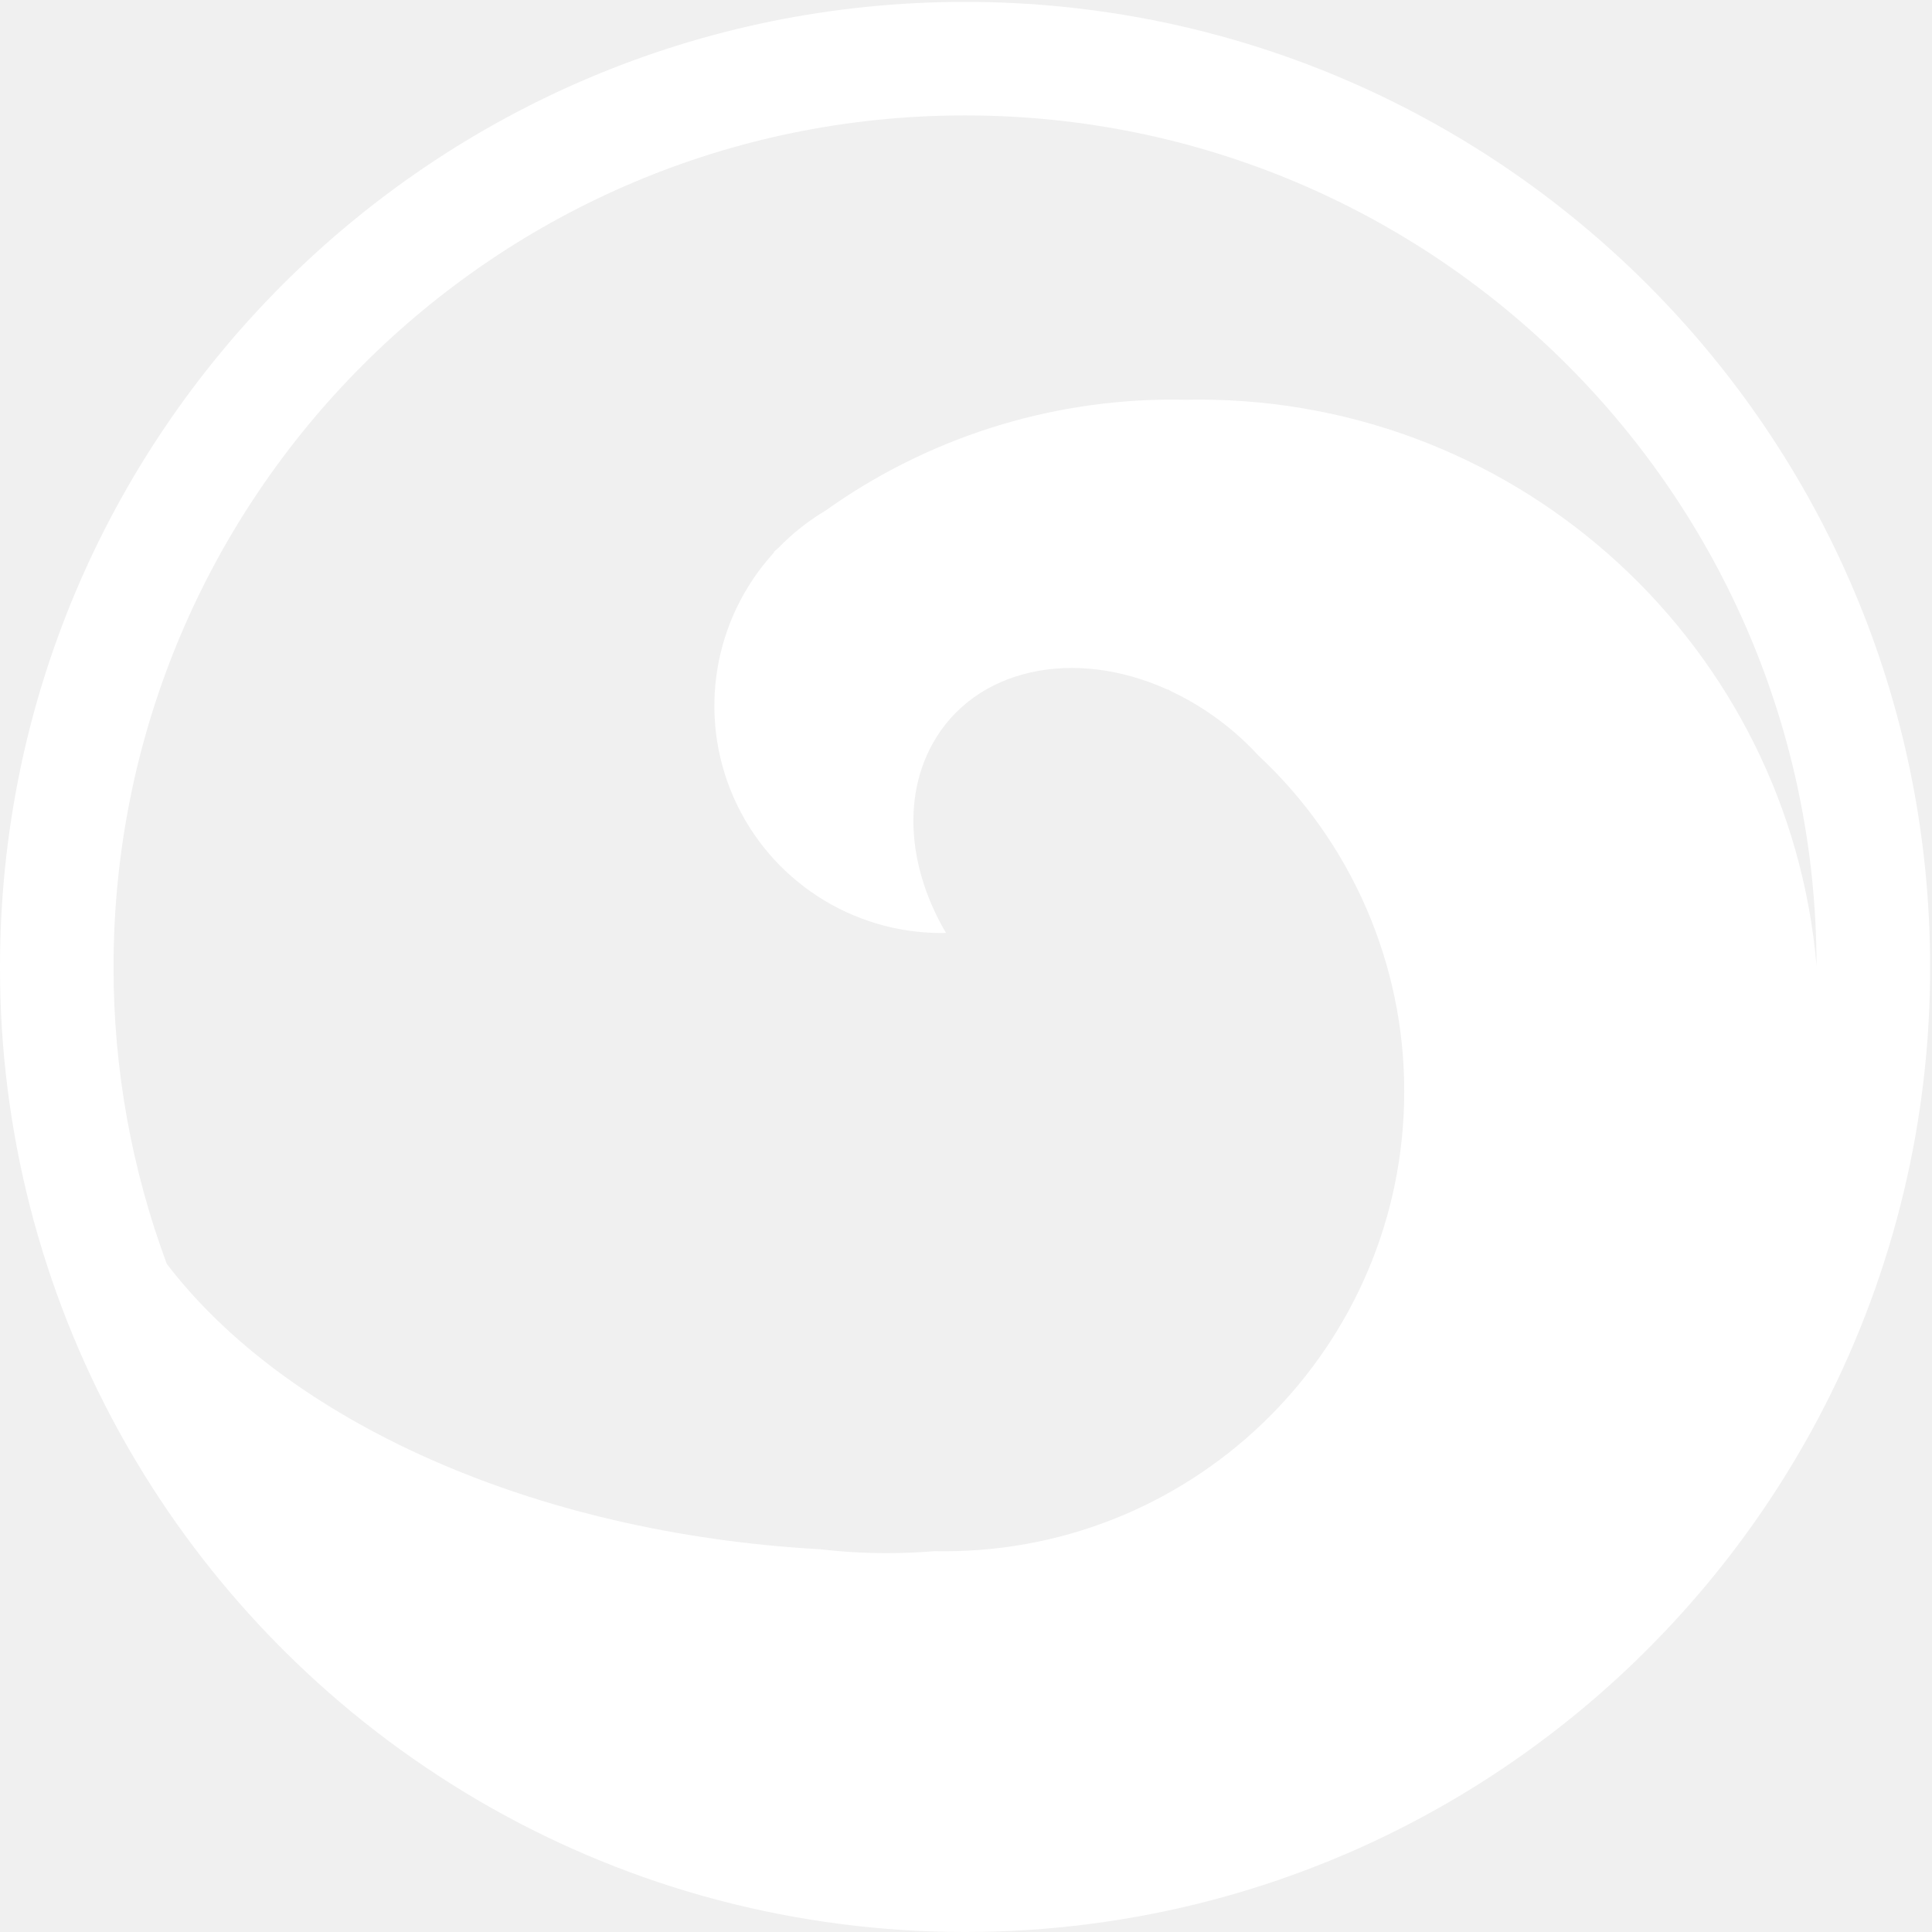
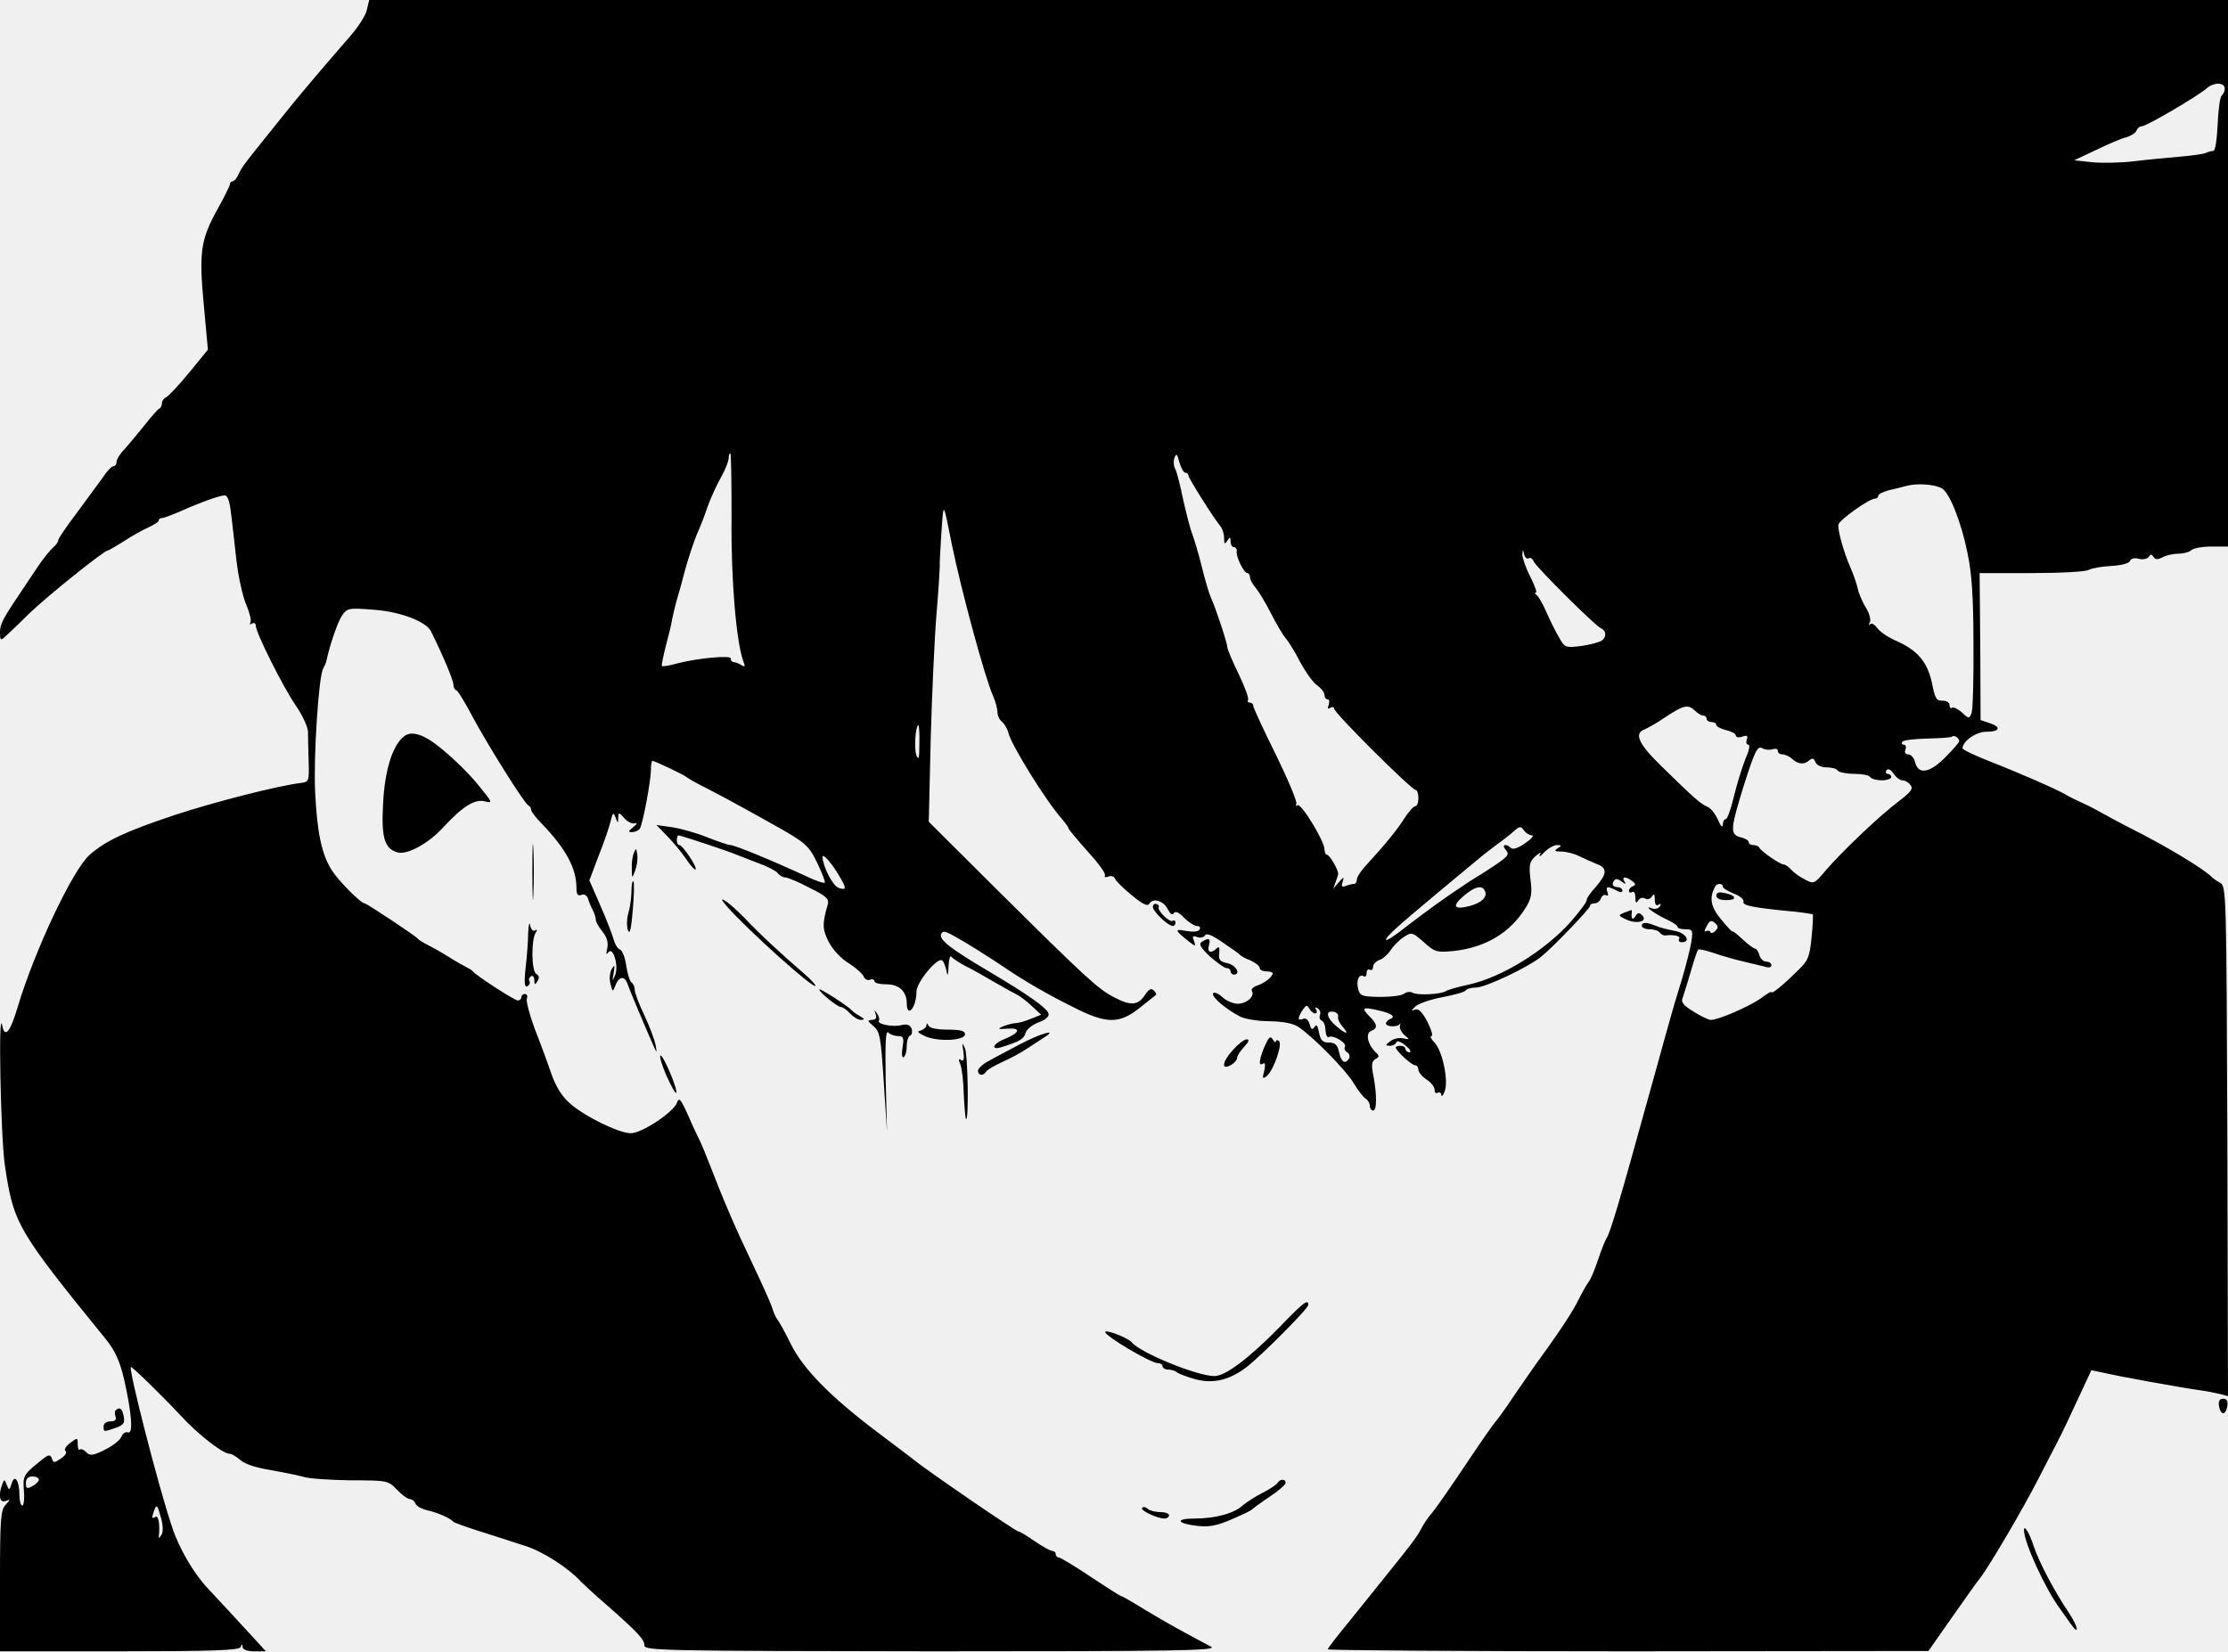
- <svg xmlns="http://www.w3.org/2000/svg" width="128" height="128" class="icon" p-id="11927" t="1575202564746" version="1.1" viewBox="0 0 1024 1024">
-   <defs>
-     <style type="text/css" />
-   </defs>
-   <path fill="#fff" d="M967.054 745.335q-1.483 2.897-2.997 5.763c-0.307 0.579-0.62 1.156-0.929 1.734q-1.06 1.987-2.131 3.965c-0.39 0.715-0.786 1.428-1.18 2.141q-0.971 1.762-1.951 3.519c-0.429 0.764-0.863 1.525-1.299 2.286q-0.949 1.671-1.907 3.337-0.677 1.172-1.364 2.339-0.951 1.625-1.913 3.246-0.699 1.177-1.407 2.348-0.967 1.605-1.945 3.203-0.712 1.165-1.432 2.326-0.994 1.598-1.998 3.197-0.718 1.138-1.439 2.274-1.033 1.619-2.079 3.231-0.708 1.099-1.421 2.186-1.092 1.669-2.198 3.328c-0.453 0.679-0.899 1.36-1.358 2.037q-1.199 1.785-2.423 3.558c-0.4 0.584-0.799 1.173-1.199 1.755q-1.468 2.121-2.957 4.224c-0.245 0.346-0.486 0.694-0.73 1.04q-3.769 5.305-7.668 10.51c-0.311 0.415-0.626 0.825-0.938 1.238q-1.474 1.954-2.96 3.896c-0.413 0.536-0.83 1.069-1.246 1.604q-1.355 1.747-2.721 3.486c-0.459 0.581-0.921 1.159-1.383 1.738q-1.322 1.66-2.653 3.31-0.723 0.893-1.453 1.781-1.324 1.618-2.658 3.229-0.737 0.887-1.48 1.77-1.347 1.609-2.709 3.206-0.734 0.862-1.473 1.72-1.399 1.623-2.807 3.235c-0.474 0.541-0.948 1.085-1.425 1.624q-1.475 1.672-2.966 3.331c-0.44 0.49-0.877 0.98-1.318 1.468q-1.611 1.778-3.238 3.542l-1.099 1.199q-1.879 2.024-3.78 4.029c-0.206 0.216-0.408 0.435-0.613 0.65q-6.807 7.158-13.886 14.053l-0.366 0.353q-2.136 2.075-4.296 4.127c-0.28 0.266-0.562 0.529-0.843 0.799q-1.934 1.828-3.885 3.637c-0.352 0.326-0.705 0.648-1.058 0.973q-1.863 1.715-3.742 3.415-0.575 0.518-1.153 1.035-1.855 1.665-3.726 3.313l-1.172 1.027q-1.893 1.654-3.796 3.29l-1.123 0.961q-1.974 1.682-3.964 3.345c-0.331 0.276-0.66 0.553-0.992 0.828q-2.12 1.762-4.262 3.497l-0.735 0.599q-2.398 1.939-4.812 3.85l-0.227 0.181q-13.041 10.29-26.755 19.746l-0.158 0.108q-2.613 1.798-5.252 3.568l-0.471 0.314q-2.498 1.671-5.014 3.313l-0.606 0.394q-2.474 1.608-4.967 3.189l-0.621 0.393q-2.522 1.592-5.064 3.158l-0.525 0.324q-2.646 1.624-5.314 3.218l-0.292 0.175a509.962 509.962 0 0 1-53.521 27.773l-0.106 0.048q-3.023 1.346-6.064 2.654l-0.14 0.049a508.13 508.13 0 0 1-70.641 24.376 514.996 514.996 0 0 1-262.331 0 508.279 508.279 0 0 1-120.743-49.252 513.267 513.267 0 0 1-102.973-76.91l-0.042-0.04q-2.287-2.206-4.548-4.439l-0.06-0.06q-2.26-2.233-4.496-4.496l-0.042-0.042A513.614 513.614 0 0 1 72.63 775.354l-0.035-0.059q-1.641-2.734-3.249-5.495l-0.049-0.084q-1.606-2.757-3.18-5.535l-0.037-0.065q-1.586-2.802-3.139-5.626A509.193 509.193 0 0 1 0.001 512.498C0.001 230.005 229.006 0.999 511.5 0.999s511.499 229.006 511.499 511.499a509.348 509.348 0 0 1-55.945 232.836zM511.5 61.175C262.244 61.175 60.177 263.242 60.177 512.498a450.331 450.331 0 0 0 28.23 157.399c63.386 82.819 193.265 142.76 346.273 151.239a305.601 305.601 0 0 0 35.36 2.058q12.86 0 25.399-1.052 2.53 0.053 5.071 0.053c134.625 0 243.761-109.136 243.761-243.761a243.019 243.019 0 0 0-77.343-178.051A150.571 150.571 0 0 0 639.075 376.671a146.21 146.21 0 0 0-18.304-10.27c-0.578-0.328-1.144-0.674-1.724-0.999 0 0.063 0.007 0.127 0.011 0.191-49.6-22.541-102.488-11.634-124.795 28.648-16.284 29.41-12.288 67.305 7.133 100.214-0.799 0.015-1.583 0.06-2.382 0.06a120.373 120.373 0 0 1-88.813-201.635c-0.01-0.133-0.015-0.268-0.025-0.4 0.799-0.712 1.611-1.406 2.417-2.109A120.813 120.813 0 0 1 437.572 270.613 316.654 316.654 0 0 1 621.892 211.793c2.255 0 4.496 0.039 6.743 0.085 2.248-0.045 4.489-0.085 6.743-0.085 171.932 0 313.007 132.021 327.438 300.214C962.551 262.975 760.594 61.175 511.5 61.175z" p-id="11928" />
+ <svg xmlns="http://www.w3.org/2000/svg" version="1.0" width="550.4pt" height="408pt" viewBox="0 0 550.4 408" preserveAspectRatio="xMidYMid meet">
+   <g transform="translate(0,408) scale(0.08,-0.08)" fill="#000000" stroke="none">
+     <path d="M1133 5070 c-3 -17 -29 -57 -57 -88 -28 -32 -62 -72 -76 -88 -14 -16 -38 -45 -55 -65 -16 -19 -46 -55 -65 -79 -19 -24 -48 -60 -65 -81 -61 -76 -67 -84 -78 -106 -5 -13 -14 -23 -19 -23 -4 0 -8 -4 -8 -9 0 -4 -18 -41 -41 -82 -50 -91 -55 -131 -39 -298 l12 -131 -58 -71 c-32 -39 -64 -73 -71 -76 -7 -3 -13 -11 -13 -18 0 -7 -3 -15 -8 -17 -4 -1 -25 -25 -47 -53 -22 -27 -50 -61 -62 -74 -13 -13 -23 -30 -23 -37 0 -8 -4 -14 -10 -14 -5 0 -20 -15 -32 -34 -13 -18 -49 -67 -80 -109 -32 -42 -58 -80 -58 -85 0 -5 -7 -16 -16 -23 -9 -8 -28 -31 -43 -53 -14 -21 -37 -55 -51 -76 -62 -92 -70 -107 -70 -133 0 -24 2 -26 14 -15 8 7 43 40 77 74 61 58 231 194 242 194 3 0 25 13 49 28 24 16 58 35 76 43 17 8 32 17 32 21 0 5 5 8 10 8 6 0 29 9 53 19 64 29 126 51 141 51 9 0 15 -18 19 -52 4 -29 11 -96 17 -148 6 -52 20 -115 31 -139 10 -24 16 -48 12 -54 -3 -6 -1 -7 5 -3 7 4 12 1 12 -7 0 -21 84 -189 124 -247 20 -29 36 -64 37 -79 0 -14 1 -55 2 -91 2 -62 1 -65 -23 -68 -74 -9 -272 -60 -390 -99 -153 -51 -214 -80 -263 -123 -52 -45 -171 -298 -222 -469 -23 -78 -40 -99 -48 -59 -13 67 -5 -343 8 -431 27 -181 37 -199 315 -541 25 -32 40 -64 53 -119 24 -107 29 -171 12 -165 -7 3 -16 -3 -20 -13 -3 -10 -26 -28 -50 -40 -38 -19 -47 -20 -59 -8 -7 8 -16 11 -20 8 -3 -4 -6 4 -6 16 0 21 0 22 -24 4 -13 -10 -19 -21 -14 -24 6 -4 0 -14 -13 -23 -22 -15 -24 -15 -29 0 -5 14 -11 12 -40 -12 -48 -39 -50 -43 -46 -91 2 -24 -1 -43 -5 -43 -5 0 -9 15 -9 33 0 44 -15 66 -24 35 -7 -21 -8 -22 -15 -4 -7 18 -8 18 -14 2 -13 -34 -8 -59 10 -52 16 6 16 6 0 -12 -15 -16 -17 -46 -17 -235 l0 -217 369 0 c286 0 370 3 374 13 4 10 6 10 6 0 1 -8 15 -13 37 -13 l35 0 -43 47 c-46 50 -106 115 -137 148 -43 46 -89 124 -110 190 -42 124 -134 485 -127 493 3 3 100 -92 153 -149 53 -58 131 -119 152 -119 7 0 21 -9 33 -19 12 -12 48 -24 92 -31 39 -7 85 -16 102 -21 18 -6 84 -10 147 -11 114 0 116 -1 143 -29 15 -16 33 -29 40 -29 6 0 14 -6 17 -14 3 -8 20 -17 38 -21 31 -7 68 -23 79 -35 3 -3 39 -16 80 -29 41 -13 104 -33 140 -45 56 -17 136 -69 175 -112 6 -6 39 -37 75 -68 98 -86 120 -109 120 -128 0 -16 55 -17 888 -18 756 0 883 2 862 14 -14 7 -50 27 -80 43 -30 16 -86 48 -124 71 -37 23 -70 42 -73 42 -3 0 -45 27 -95 60 -49 33 -94 60 -99 60 -5 0 -9 5 -9 10 0 6 -5 10 -11 10 -6 0 -30 14 -54 30 -24 17 -46 30 -50 30 -8 0 -287 191 -325 223 -8 6 -60 46 -115 87 -140 106 -225 192 -263 269 -17 35 -36 69 -41 75 -5 6 -12 22 -16 35 -4 14 -31 74 -60 135 -55 115 -90 197 -131 303 -13 34 -28 70 -33 80 -5 10 -22 45 -36 78 -24 53 -28 57 -35 38 -12 -29 -108 -93 -142 -93 -37 0 -145 53 -189 93 -24 21 -43 52 -57 92 -11 33 -34 95 -51 138 -16 44 -27 85 -24 93 3 8 0 14 -6 14 -6 0 -11 -4 -11 -10 0 -5 -5 -10 -11 -10 -10 0 -129 77 -139 90 -3 4 -12 9 -20 13 -8 4 -33 18 -55 32 -22 14 -51 30 -65 37 -14 7 -27 15 -30 19 -7 9 -158 109 -164 109 -12 0 -79 68 -100 100 -33 50 -47 120 -53 247 -5 106 11 356 25 378 3 5 7 15 9 20 12 56 35 121 48 142 17 25 20 26 96 20 82 -5 165 -36 180 -67 39 -79 69 -151 69 -164 0 -8 4 -16 9 -18 5 -1 28 -39 51 -83 48 -89 160 -268 172 -273 5 -2 8 -8 8 -13 0 -5 15 -25 33 -43 74 -77 107 -137 107 -198 0 -20 4 -26 15 -22 9 4 17 -1 21 -12 3 -11 10 -27 15 -36 5 -10 9 -23 9 -29 0 -6 9 -23 21 -37 14 -18 18 -34 14 -52 -4 -16 -3 -20 3 -12 15 22 34 -43 21 -71 -8 -19 -9 -18 -4 8 4 25 3 27 -6 12 -6 -10 -8 -30 -4 -45 7 -27 7 -27 16 -4 10 26 27 29 36 5 6 -18 60 -146 81 -193 11 -24 11 -24 6 5 -4 17 -19 57 -35 91 -16 33 -29 68 -29 77 0 9 -4 18 -9 22 -6 3 -13 26 -17 51 -3 25 -12 48 -19 51 -7 2 -16 16 -20 31 -4 15 -22 62 -41 105 l-34 78 29 77 c17 42 33 90 37 107 6 26 8 27 15 10 7 -19 8 -19 8 -1 1 18 2 18 19 -1 9 -11 24 -18 32 -16 10 3 8 -1 -4 -11 -17 -14 -17 -16 -4 -16 9 0 20 5 24 11 9 15 34 147 34 182 0 15 2 27 5 27 7 0 99 -44 105 -50 3 -3 32 -20 65 -36 33 -17 83 -44 110 -59 28 -15 68 -38 90 -50 102 -57 112 -65 139 -121 15 -31 25 -58 23 -60 -3 -3 -29 6 -58 20 -97 45 -220 96 -233 96 -7 0 -39 11 -72 24 -32 13 -81 27 -108 31 l-49 7 32 -33 c18 -18 45 -50 59 -71 14 -21 27 -36 30 -33 6 6 -40 75 -50 75 -5 0 -8 7 -8 15 0 8 2 15 5 15 7 0 158 -50 180 -60 11 -4 41 -16 67 -26 26 -9 53 -23 59 -30 6 -8 17 -14 24 -14 7 0 41 -14 75 -32 52 -26 61 -34 56 -52 -17 -59 -17 -75 3 -115 12 -23 38 -52 62 -66 22 -14 43 -33 46 -41 3 -8 12 -13 19 -10 8 3 14 1 14 -4 0 -6 16 -10 36 -10 40 0 63 -21 64 -57 0 -50 30 -16 30 35 1 30 67 109 80 95 5 -4 10 -19 13 -33 3 -17 5 -13 6 15 1 22 5 36 9 30 4 -5 23 -18 42 -28 19 -9 58 -31 85 -47 28 -16 59 -34 70 -39 11 -5 33 -21 50 -37 l30 -28 -30 -12 c-17 -7 -39 -14 -50 -14 -11 -1 -29 -6 -40 -11 -16 -7 -12 -8 17 -6 43 3 37 -13 -12 -33 -35 -14 -41 -35 -7 -24 55 17 69 25 74 44 3 11 21 25 39 32 21 7 34 18 32 27 -4 17 -60 57 -183 130 -120 71 -155 98 -149 116 5 11 12 10 42 -7 35 -19 102 -61 166 -104 55 -37 121 -75 199 -114 104 -53 143 -53 206 -3 25 20 48 38 50 40 3 2 0 8 -6 14 -8 8 -16 4 -28 -15 -21 -31 -43 -33 -93 -7 -50 25 -93 65 -354 324 l-220 219 6 256 c4 142 12 316 18 387 6 72 10 137 10 145 -1 8 2 56 5 105 7 97 5 100 32 -35 27 -134 101 -409 127 -468 8 -18 14 -41 14 -51 0 -10 6 -24 14 -30 8 -7 17 -22 20 -35 10 -39 116 -210 165 -265 11 -13 21 -27 21 -30 0 -3 27 -35 59 -71 33 -36 57 -69 53 -74 -3 -5 2 -7 11 -3 8 3 18 0 20 -7 3 -7 26 -30 52 -51 35 -29 49 -35 54 -26 12 19 44 9 57 -17 8 -15 14 -20 19 -12 4 7 15 3 32 -15 14 -14 32 -25 40 -25 8 0 11 -5 7 -11 -4 -7 -20 -8 -42 -4 -37 7 -35 2 12 -35 18 -14 19 -13 13 4 -6 14 -4 17 10 12 9 -4 20 -1 24 5 5 8 22 1 55 -22 27 -18 51 -35 54 -39 3 -3 17 -11 33 -17 15 -7 27 -17 27 -23 0 -5 9 -10 20 -10 11 0 20 -3 20 -6 0 -11 -26 -31 -48 -38 -12 -4 -20 -12 -16 -17 9 -16 -16 -39 -44 -39 -14 0 -36 9 -48 21 -12 11 -25 16 -28 11 -6 -10 38 -48 84 -72 14 -7 54 -14 90 -14 44 -1 74 -7 90 -18 46 -31 146 -133 170 -173 13 -22 30 -44 37 -48 7 -4 13 -15 13 -22 0 -8 5 -15 10 -15 12 0 12 49 1 108 -7 33 -5 44 6 51 13 7 13 10 0 22 -24 24 -31 58 -13 65 21 8 20 20 -5 45 -26 26 -22 30 25 19 42 -9 58 -20 39 -27 -7 -3 -13 -9 -13 -14 0 -11 37 -12 43 -1 2 4 2 1 0 -7 -2 -7 5 -20 14 -28 17 -14 17 -14 -4 -10 -12 3 -30 -1 -40 -9 -16 -12 -16 -13 -1 -14 9 0 18 5 20 11 2 6 14 2 28 -10 14 -11 19 -20 13 -21 -7 0 -13 5 -13 10 0 6 -7 10 -15 10 -8 0 -15 -2 -15 -5 0 -10 49 -55 60 -55 5 0 10 -6 10 -14 0 -7 11 -21 25 -30 14 -9 25 -23 25 -32 0 -8 4 -12 10 -9 6 3 10 0 11 -7 0 -7 5 -2 10 11 13 33 -7 127 -32 152 -10 10 -14 19 -9 19 6 0 0 20 -12 44 -16 30 -28 42 -38 38 -13 -5 -13 -4 0 9 9 9 46 22 83 29 37 7 70 16 73 21 3 5 17 9 32 9 29 0 162 63 202 96 37 30 150 148 150 156 0 5 6 8 14 8 8 0 17 7 20 16 3 8 10 12 16 9 6 -3 7 1 4 9 -7 19 0 20 27 6 13 -7 19 -7 19 0 0 5 -7 10 -15 10 -16 0 -20 12 -8 23 3 4 13 1 21 -6 13 -9 14 -9 8 1 -9 15 4 16 24 1 11 -8 12 -12 3 -16 -7 -2 -13 -9 -13 -14 0 -6 5 -7 10 -4 6 3 10 -4 10 -17 0 -17 3 -19 9 -9 5 8 14 10 21 6 7 -4 16 -2 21 6 6 10 9 8 9 -9 0 -15 4 -21 12 -16 7 5 8 3 4 -5 -5 -7 -15 -10 -23 -7 -30 12 -2 -11 36 -30 23 -10 41 -22 41 -26 0 -5 11 -8 24 -8 23 0 24 -3 19 -38 -3 -20 -16 -71 -28 -112 -13 -41 -33 -109 -44 -150 -12 -41 -43 -156 -71 -255 -75 -272 -109 -387 -119 -399 -4 -6 -16 -36 -26 -66 -10 -30 -23 -62 -30 -70 -6 -8 -20 -33 -31 -55 -17 -35 -58 -98 -129 -195 -11 -15 -42 -61 -70 -101 -27 -41 -53 -76 -56 -79 -4 -3 -46 -63 -94 -135 -48 -72 -95 -139 -105 -150 -10 -11 -24 -32 -31 -46 -13 -25 -31 -49 -107 -143 -18 -23 -39 -48 -45 -56 -7 -9 -40 -50 -74 -92 -35 -42 -63 -79 -63 -82 0 -3 417 -6 928 -6 l927 1 70 100 c39 55 79 113 91 127 28 37 130 210 177 302 21 41 49 95 62 120 13 25 41 84 63 132 l40 86 39 -8 c45 -11 240 -46 298 -54 22 -3 50 -9 63 -12 l22 -6 -2 787 c-3 776 -3 788 -23 799 -11 6 -22 14 -25 17 -22 24 -146 99 -255 153 -27 14 -61 32 -75 40 -14 8 -43 24 -65 34 -22 10 -49 23 -60 30 -26 15 -130 61 -232 101 -46 18 -83 36 -83 40 2 23 42 51 74 51 42 0 47 15 9 27 l-27 9 -1 227 -2 227 159 0 c88 0 168 4 178 10 10 5 42 11 70 12 31 2 54 8 57 15 3 8 14 11 28 7 13 -3 26 0 30 6 6 9 9 9 15 0 6 -9 13 -9 28 -1 11 6 34 11 49 11 16 0 34 5 40 11 6 6 34 11 62 11 l51 0 0 844 0 844 -2870 0 -2870 0 -7 -30z m5737 -244 c0 -7 -4 -16 -10 -22 -5 -5 -10 -45 -12 -89 -2 -44 -7 -80 -13 -81 -5 0 -17 -3 -25 -7 -8 -3 -44 -8 -80 -11 -36 -3 -99 -9 -140 -14 -41 -5 -100 -6 -130 -3 l-55 6 68 32 c37 18 79 36 93 39 14 4 28 13 31 20 3 8 10 14 17 14 14 0 171 92 200 117 22 20 56 19 56 -1z m-4611 -1328 c-2 -190 15 -385 37 -442 6 -15 4 -17 -7 -10 -8 5 -18 9 -24 9 -5 1 -9 5 -8 11 2 11 -100 2 -166 -15 -24 -7 -45 -10 -47 -8 -2 1 4 30 12 62 9 33 18 69 19 80 2 11 8 36 13 55 6 19 19 67 29 105 11 39 27 86 35 105 9 19 24 58 33 85 10 28 29 69 42 92 13 23 23 49 23 57 0 9 2 16 5 16 3 0 4 -91 4 -202z m1401 142 c6 0 10 -4 10 -9 0 -8 80 -135 100 -158 5 -7 10 -22 10 -35 0 -19 2 -20 10 -8 8 13 10 12 10 -2 0 -10 5 -18 10 -18 6 0 10 -6 9 -12 -3 -17 22 -68 33 -68 4 0 8 -6 8 -13 0 -7 8 -22 18 -33 9 -11 31 -47 47 -79 17 -33 37 -67 45 -76 8 -9 29 -42 45 -74 17 -31 40 -64 53 -72 12 -9 22 -22 22 -29 0 -8 4 -14 10 -14 5 0 6 -7 3 -17 -4 -11 -3 -14 5 -9 7 4 12 2 12 -3 0 -13 239 -251 252 -251 4 0 8 -11 8 -25 0 -14 -4 -25 -10 -25 -5 0 -20 -17 -33 -37 -23 -37 -63 -85 -119 -146 -16 -17 -28 -36 -28 -43 0 -8 -4 -14 -9 -14 -5 0 -17 -3 -25 -6 -12 -5 -15 -2 -10 12 5 17 4 17 -12 -1 l-17 -20 7 20 c4 11 8 22 8 25 3 10 -26 60 -34 60 -4 0 -8 7 -8 17 0 25 -72 143 -83 136 -6 -3 -7 -2 -4 4 4 5 -25 74 -63 152 -39 78 -70 146 -70 151 0 6 -5 10 -11 10 -5 0 -8 4 -5 8 3 5 -10 41 -29 80 -19 39 -35 77 -35 83 0 12 -35 119 -51 154 -5 11 -18 54 -28 95 -10 41 -24 86 -29 100 -6 14 -18 61 -28 105 -9 44 -20 88 -25 97 -5 9 -6 25 -2 35 6 14 8 11 15 -15 5 -17 13 -32 18 -32z m2336 -48 c24 -13 60 -103 80 -202 13 -63 18 -136 18 -280 1 -107 -2 -203 -6 -213 -7 -17 -9 -17 -29 2 -12 11 -26 18 -31 15 -4 -3 -8 1 -8 9 0 7 -9 13 -22 13 -18 -1 -23 7 -32 54 -14 65 -44 101 -109 130 -26 11 -52 29 -60 40 -8 11 -17 17 -22 12 -5 -4 -5 -1 -1 6 4 7 -1 27 -12 45 -11 17 -23 46 -26 62 -4 17 -14 44 -21 60 -22 50 -41 119 -38 135 4 15 95 80 113 80 5 0 10 4 10 9 0 5 15 12 33 17 17 4 43 10 57 14 33 8 84 4 106 -8z m-1275 -216 c5 3 12 -2 15 -10 7 -17 189 -198 207 -206 17 -7 19 -26 4 -38 -7 -5 -35 -13 -63 -17 -50 -6 -52 -6 -70 27 -11 18 -28 53 -39 78 -11 25 -24 48 -30 52 -5 4 -7 8 -2 8 4 0 -4 22 -18 50 -14 27 -24 57 -24 67 1 17 2 17 6 0 2 -9 9 -15 14 -11z m513 -471 c8 -8 19 -15 25 -15 6 0 11 -4 11 -10 0 -5 7 -10 15 -10 8 0 15 -4 15 -9 0 -5 14 -12 30 -16 17 -4 30 -11 30 -16 0 -6 9 -8 20 -4 15 5 18 3 14 -9 -3 -9 -1 -16 5 -16 6 0 2 -19 -10 -46 -10 -26 -26 -77 -35 -115 -9 -38 -20 -69 -25 -69 -5 0 -9 -8 -9 -17 -1 -11 -7 -4 -15 15 -8 18 -22 36 -32 40 -20 8 -41 26 -143 126 -70 68 -85 101 -52 113 9 4 35 18 57 33 64 43 77 46 99 25z m-2395 -102 c0 -44 -2 -53 -9 -36 -8 20 -3 93 6 93 2 0 4 -26 3 -57z m3211 8 c0 -4 -19 -26 -42 -49 -48 -49 -84 -56 -94 -17 -3 14 -13 25 -21 25 -9 0 -13 6 -9 15 3 8 1 15 -5 15 -6 0 -8 4 -5 9 3 5 38 9 78 10 39 1 74 3 76 6 6 6 22 -4 22 -14z m-576 -25 c9 3 16 1 16 -5 0 -6 6 -11 14 -11 8 0 21 -6 28 -12 19 -18 38 -21 54 -7 11 9 15 8 20 -5 4 -9 18 -16 34 -16 16 0 32 -4 35 -10 3 -5 26 -10 50 -10 24 0 47 -4 50 -10 3 -5 19 -10 36 -10 16 0 29 5 29 10 0 6 -5 10 -11 10 -5 0 -7 5 -4 11 5 6 13 3 22 -10 8 -12 20 -21 27 -21 8 0 19 -6 25 -14 10 -12 3 -21 -36 -51 -60 -45 -176 -156 -225 -213 -36 -43 -37 -43 -65 -28 -16 8 -35 22 -42 30 -8 9 -18 16 -23 16 -11 0 -72 42 -76 53 -2 4 -10 7 -18 7 -8 0 -14 4 -14 9 0 5 -11 12 -25 15 -34 9 -32 25 12 167 33 102 40 116 55 108 9 -5 24 -6 32 -3z m-743 -266 c7 0 -2 -11 -21 -24 -21 -15 -39 -21 -44 -15 -16 15 -30 10 -17 -5 14 -17 11 -20 -64 -69 -28 -17 -58 -36 -66 -42 -48 -31 -124 -86 -178 -128 -33 -27 -61 -44 -61 -40 0 10 26 34 160 146 52 43 108 90 124 103 16 14 43 34 60 47 17 12 40 30 51 40 18 16 21 16 31 2 6 -8 17 -15 25 -15z m79 -40 c-12 -8 -9 -10 11 -10 14 0 39 -6 55 -14 16 -8 41 -19 56 -25 32 -12 31 -30 -5 -71 -15 -16 -27 -34 -27 -38 0 -8 -17 -31 -48 -67 -79 -90 -215 -174 -317 -196 -33 -7 -64 -16 -70 -20 -14 -10 -88 -14 -103 -5 -7 4 -19 3 -26 -3 -7 -6 -40 -10 -74 -10 -56 1 -63 3 -68 25 -7 26 3 47 17 39 5 -4 9 1 9 10 0 9 5 13 10 10 6 -3 10 1 10 9 0 8 9 17 19 21 11 3 26 17 35 30 9 14 27 32 41 41 24 16 26 15 62 -16 34 -31 40 -32 93 -27 98 11 173 56 221 133 18 29 21 45 15 88 -5 46 -3 55 16 72 14 12 19 14 13 4 -4 -8 2 -5 14 8 12 12 29 22 39 22 15 0 15 -2 2 -10z m-2221 -81 c26 -43 26 -50 0 -41 -18 7 -48 66 -49 95 0 13 26 -16 49 -54z m2731 -37 c0 -5 15 -14 34 -22 19 -7 32 -18 30 -25 -5 -12 33 -19 161 -31 27 -3 51 -7 53 -8 1 -2 0 -34 -4 -72 -6 -61 -11 -72 -44 -103 -44 -44 -80 -73 -80 -65 0 3 -15 -6 -32 -19 -35 -25 -131 -67 -155 -67 -7 0 -32 12 -54 26 -31 19 -39 29 -33 42 3 9 15 46 25 81 10 35 20 66 23 68 2 3 26 -3 53 -12 26 -9 66 -20 88 -25 22 -5 50 -12 63 -15 14 -5 22 -3 22 4 0 6 -7 11 -16 11 -9 0 -18 9 -21 20 -3 11 -9 20 -13 20 -4 0 -22 13 -39 29 -17 16 -31 27 -31 24 0 -3 -16 14 -35 37 -33 40 -38 67 -18 103 6 10 23 9 23 -1z m-736 -11 c12 -19 -7 -39 -45 -49 -50 -13 -57 -1 -18 32 32 27 54 33 63 17z m713 -126 c-7 -7 -14 -9 -15 -4 -2 5 -8 6 -14 3 -6 -4 -5 3 2 15 9 18 14 20 25 11 11 -9 12 -15 2 -25z m-1236 -255 c6 0 7 5 3 12 -5 7 -3 8 5 4 7 -5 10 -14 7 -21 -3 -8 0 -15 5 -17 6 -2 12 -15 12 -30 1 -14 6 -24 10 -21 13 8 57 -18 50 -30 -3 -5 0 -13 7 -17 7 -4 9 -13 6 -19 -12 -19 -24 -12 -31 19 -5 23 -12 30 -31 30 -19 0 -26 6 -31 31 -4 22 -8 27 -14 17 -7 -10 -10 -8 -15 9 -4 13 -11 20 -20 16 -17 -6 -18 1 -2 27 11 16 14 17 21 5 4 -8 13 -15 18 -15z m71 -10 c-2 -7 5 -21 14 -31 23 -26 10 -24 -21 3 -29 25 -33 48 -7 43 9 -1 16 -8 14 -15z m-4012 -1430 c0 -5 -9 -14 -20 -20 -17 -9 -20 -8 -20 10 0 13 7 20 20 20 11 0 20 -4 20 -10z m378 -121 c6 -23 6 -42 0 -50 -7 -12 -9 -11 -7 1 3 35 -2 61 -11 55 -12 -7 -12 -3 -4 20 8 20 10 18 22 -26z" />
+     <path d="M5300 2334 c0 -9 11 -14 31 -14 35 0 31 15 -6 22 -17 4 -25 1 -25 -8z" />
+     <path d="M1248 2826 c-35 -26 -60 -104 -65 -207 -6 -106 4 -141 46 -152 30 -7 94 28 139 77 60 65 98 89 129 81 25 -6 24 -4 -14 43 -38 49 -115 121 -157 147 -34 21 -60 25 -78 11z" />
+     <path d="M1644 2405 c0 -77 2 -107 3 -67 2 40 2 103 0 140 -2 37 -3 4 -3 -73z" />
+     <path d="M1958 2467 c-5 -10 -8 -33 -7 -50 0 -31 1 -31 10 -7 5 13 9 36 7 50 -3 21 -4 22 -10 7z" />
+     <path d="M1950 2349 c0 -19 -4 -49 -9 -67 -6 -18 -6 -43 -2 -55 6 -15 10 3 15 62 4 45 5 85 2 89 -3 3 -6 -10 -6 -29z" />
+     <path d="M2246 2299 c67 -75 264 -252 272 -244 2 2 -13 19 -34 37 -73 63 -138 123 -188 176 -48 49 -90 76 -50 31z" />
+     <path d="M3560 2299 c0 -14 47 -59 62 -59 4 0 8 5 8 11 0 5 -4 8 -9 5 -9 -6 -48 32 -43 42 2 4 -1 8 -7 10 -6 2 -11 -2 -11 -9z" />
+     <path d="M5015 2281 c-19 -8 -18 -9 7 -21 32 -15 68 -6 49 13 -9 9 -14 9 -21 -3 -9 -14 -14 -7 -11 13 0 4 0 7 -1 6 -2 0 -12 -4 -23 -8z" />
+     <path d="M1631 2219 c0 -25 -4 -74 -8 -109 -5 -47 -3 -61 6 -56 6 4 9 11 6 16 -3 5 -1 11 5 15 5 3 10 -2 10 -12 0 -15 2 -16 10 -3 6 10 5 17 -4 22 -15 8 -16 104 -2 127 6 9 5 12 -2 7 -6 -3 -12 3 -15 16 -2 13 -5 2 -6 -23z" />
+     <path d="M5070 2240 c0 -5 11 -10 24 -10 14 0 28 -5 31 -10 4 -6 12 -10 18 -9 28 3 48 -2 42 -11 -3 -5 0 -10 8 -10 31 0 12 30 -22 35 -20 4 -46 10 -59 16 -30 12 -42 11 -42 -1z" />
+     <path d="M3711 2191 c-10 -7 -4 -17 25 -45 22 -19 45 -36 52 -36 6 0 12 -4 12 -10 0 -5 5 -10 10 -10 23 0 7 29 -19 35 -24 5 -29 11 -26 31 2 18 -1 22 -8 15 -17 -17 -30 -13 -24 9 6 22 0 25 -22 11z" />
+     <path d="M2530 2044 c0 -9 55 -53 66 -54 6 0 19 -9 29 -20 10 -11 25 -20 34 -20 12 1 11 3 -4 12 -11 6 -22 14 -25 18 -9 11 -100 70 -100 64z" />
+     <path d="M2704 1968 c4 -13 0 -18 -12 -18 -14 -1 -14 -3 5 -19 20 -17 23 -32 32 -172 l10 -154 -4 159 c-2 117 0 155 8 147 6 -6 20 -11 30 -11 17 0 19 -5 14 -35 -3 -21 -2 -33 4 -30 5 4 9 19 9 35 0 15 5 30 11 32 5 2 7 11 4 21 -5 12 -14 15 -31 11 -28 -7 -77 3 -70 14 3 4 0 14 -6 22 -8 12 -9 12 -4 -2z" />
+     <path d="M2861 1933 c-1 -6 -9 -13 -18 -16 -13 -2 -9 -7 15 -18 41 -17 122 -13 122 7 0 10 -14 14 -54 14 -34 0 -56 5 -59 13 -4 8 -6 8 -6 0z" />
+     <path d="M3150 1875 c-36 -19 -80 -42 -97 -52 -18 -9 -33 -23 -33 -30 0 -15 16 -17 25 -3 3 6 26 19 50 30 25 11 60 30 79 43 18 12 42 27 52 34 43 27 -14 11 -76 -22z" />
+     <path d="M3905 1868 c-18 -43 -19 -62 -5 -53 7 4 8 -3 4 -22 -7 -25 -5 -27 9 -15 20 17 49 100 36 107 -5 4 -9 3 -9 -2 0 -4 -5 -1 -10 7 -7 12 -12 7 -25 -22z" />
+     <path d="M3808 1858 c-34 -37 -38 -64 -8 -48 11 6 20 16 20 22 0 7 10 22 22 35 15 16 17 23 7 23 -8 -1 -26 -15 -41 -32z" />
+     <path d="M2975 1852 c3 -23 1 -31 -7 -26 -8 5 -9 2 -3 -12 5 -10 10 -52 11 -92 2 -41 5 -76 7 -78 9 -10 6 195 -3 218 -9 20 -10 19 -5 -10z" />
+     <path d="M2057 1780 c15 -33 28 -58 31 -55 7 6 -39 115 -48 115 -5 0 3 -27 17 -60z" />
+     <path d="M3951 1001 c-95 -97 -167 -151 -201 -151 -53 0 -229 72 -255 104 -10 13 -76 39 -82 33 -8 -9 140 -97 162 -97 8 0 15 -4 15 -10 0 -5 8 -10 18 -10 10 0 22 -4 27 -9 6 -4 31 -14 57 -21 54 -14 102 -3 154 35 46 35 194 183 194 195 0 19 -15 8 -89 -69z" />
+     <path d="M6852 758 c2 -13 8 -23 13 -23 6 0 11 10 13 23 2 15 -2 22 -13 22 -11 0 -15 -7 -13 -22z" />
+     <path d="M357 744 c-3 -3 -3 -12 0 -20 3 -9 -2 -14 -16 -14 -12 0 -21 -6 -21 -15 0 -18 -1 -18 37 -5 25 9 29 15 25 35 -4 25 -13 31 -25 19z" />
+     <path d="M3945 520 c-4 -6 -25 -20 -47 -31 -22 -11 -49 -29 -60 -38 -26 -25 -85 -41 -149 -41 -63 0 -55 -16 11 -23 42 -4 65 2 140 37 14 6 27 14 30 17 3 3 26 20 53 38 26 17 47 36 47 41 0 13 -17 13 -25 0z" />
+     <path d="M3527 443 c-8 -7 46 -33 69 -33 8 0 14 5 14 10 0 6 -13 10 -28 10 -15 0 -33 5 -38 10 -6 6 -13 7 -17 3z" />
+     <path d="M6250 374 c0 -38 67 -184 113 -245 9 -13 23 -33 31 -44 29 -41 23 -8 -6 35 -43 63 -93 158 -108 205 -13 40 -30 68 -30 49z" />
+   </g>
</svg>
